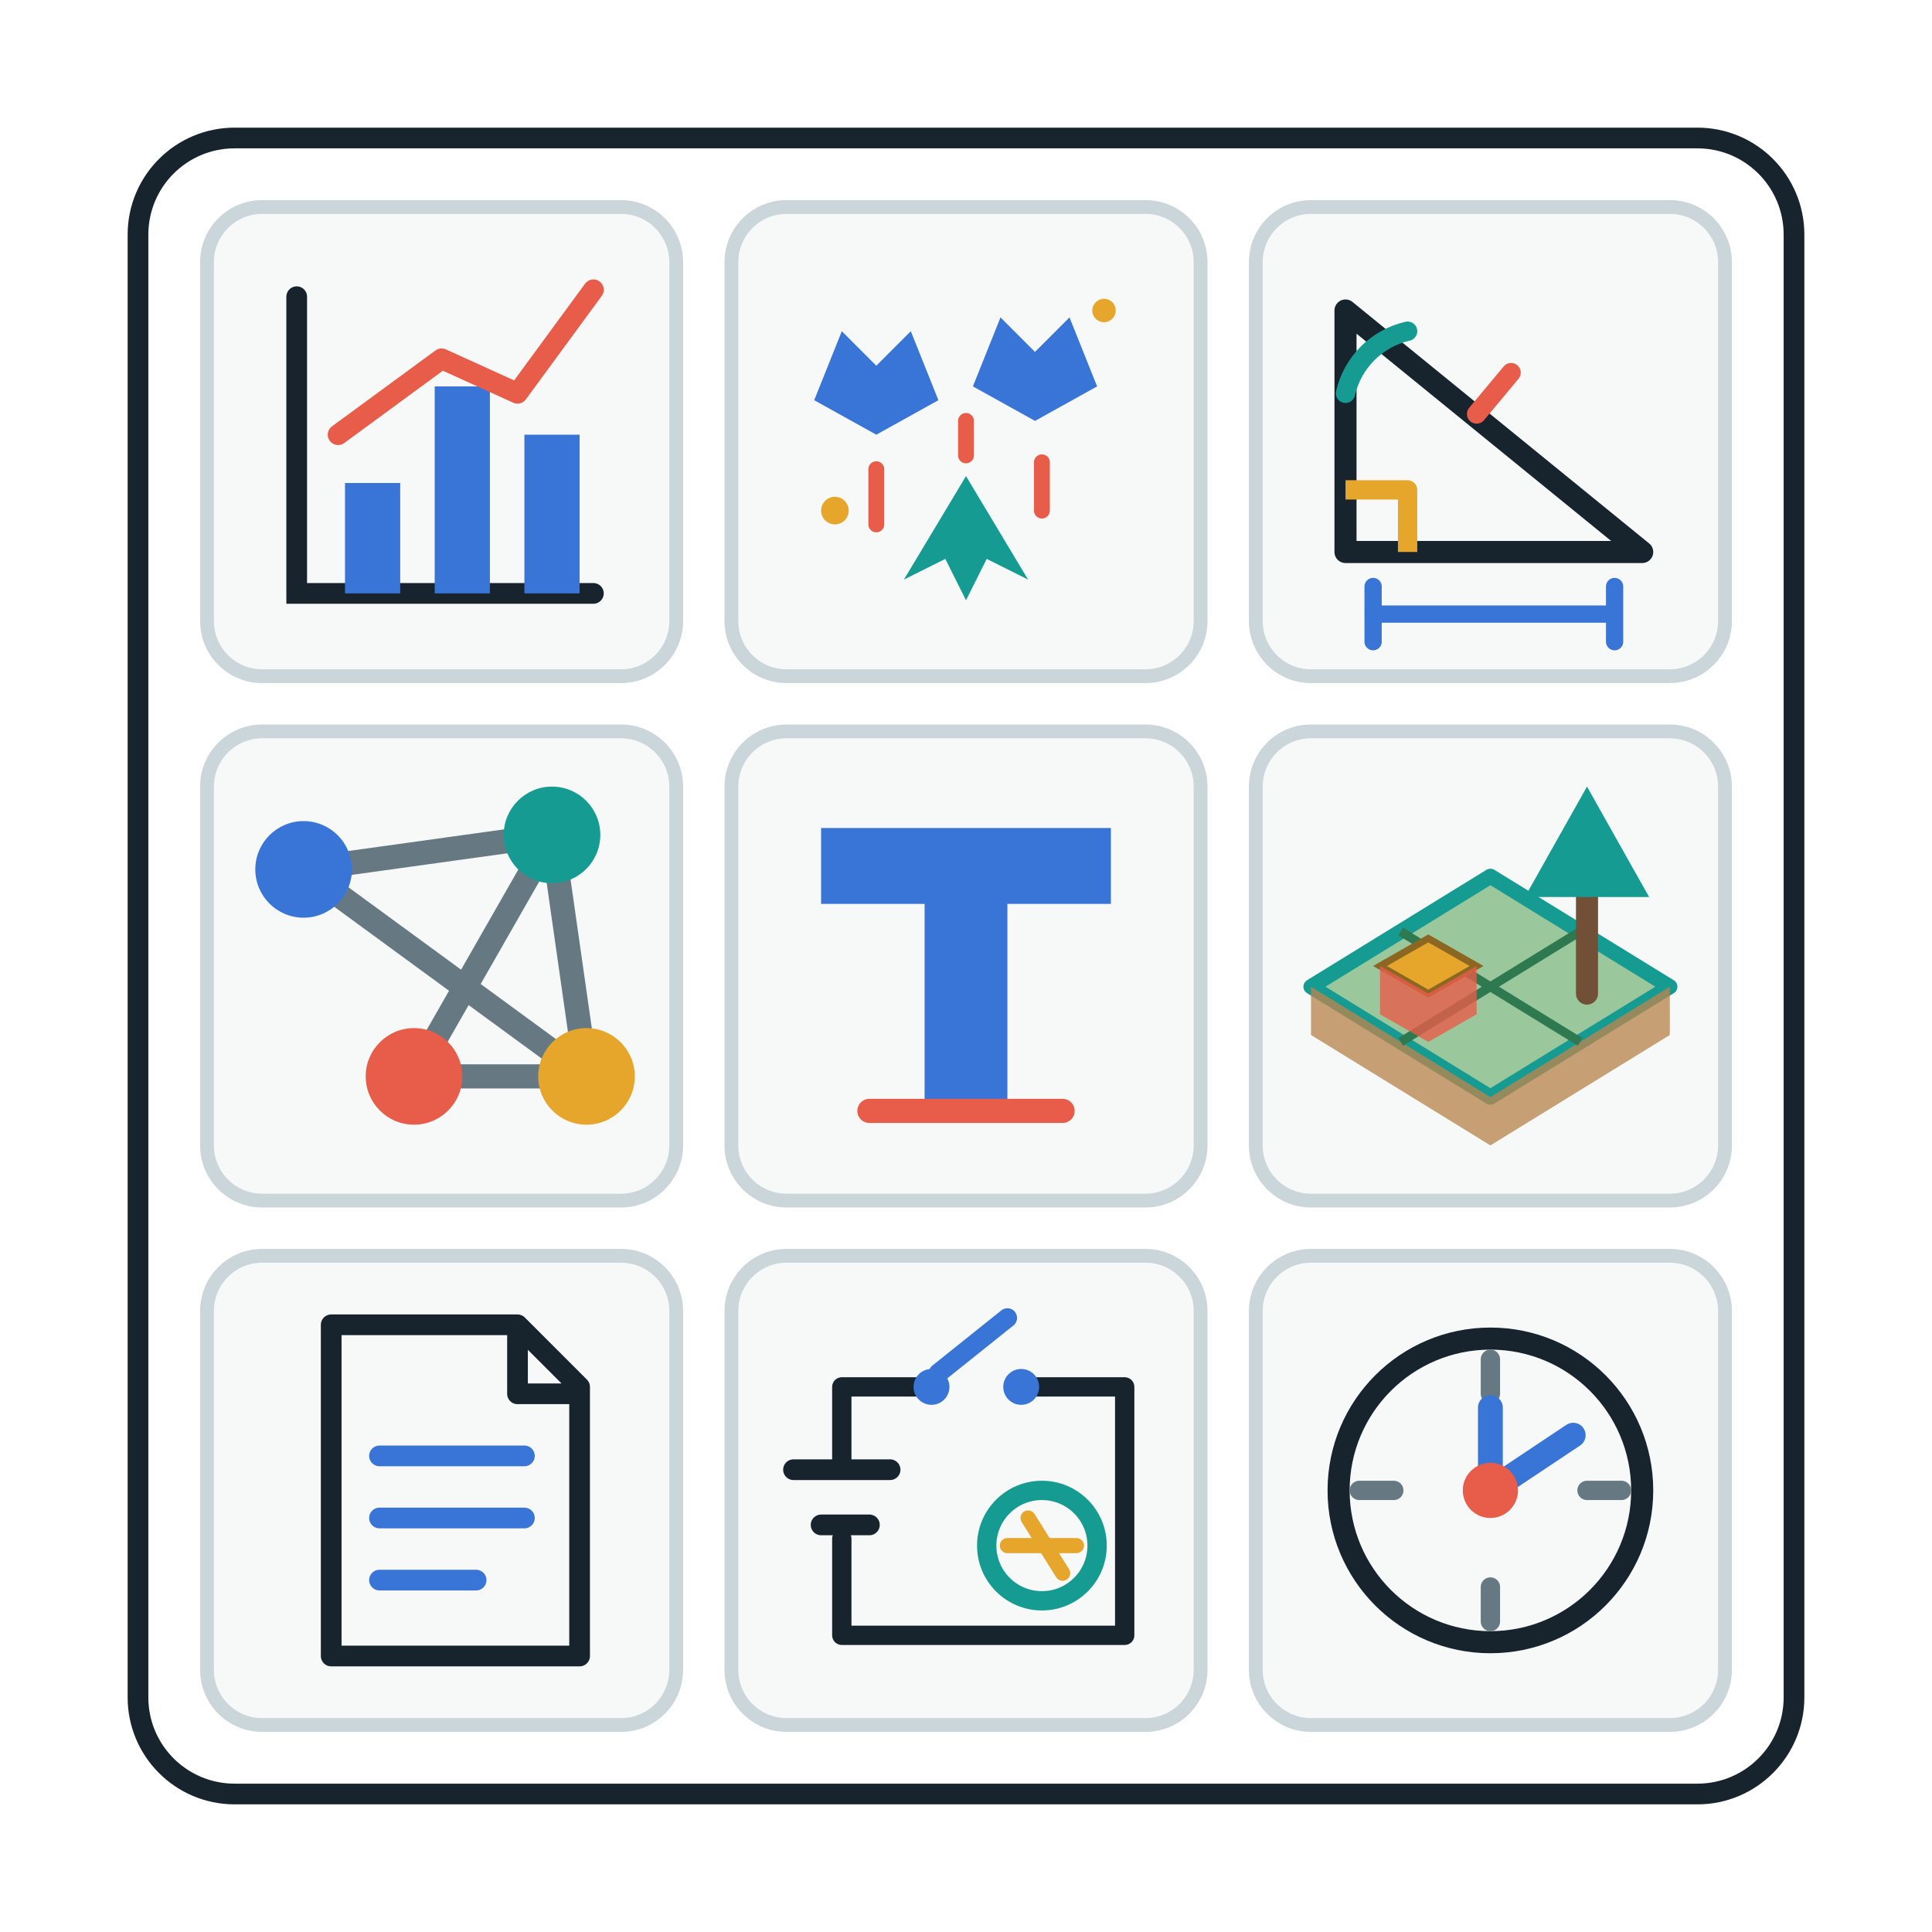
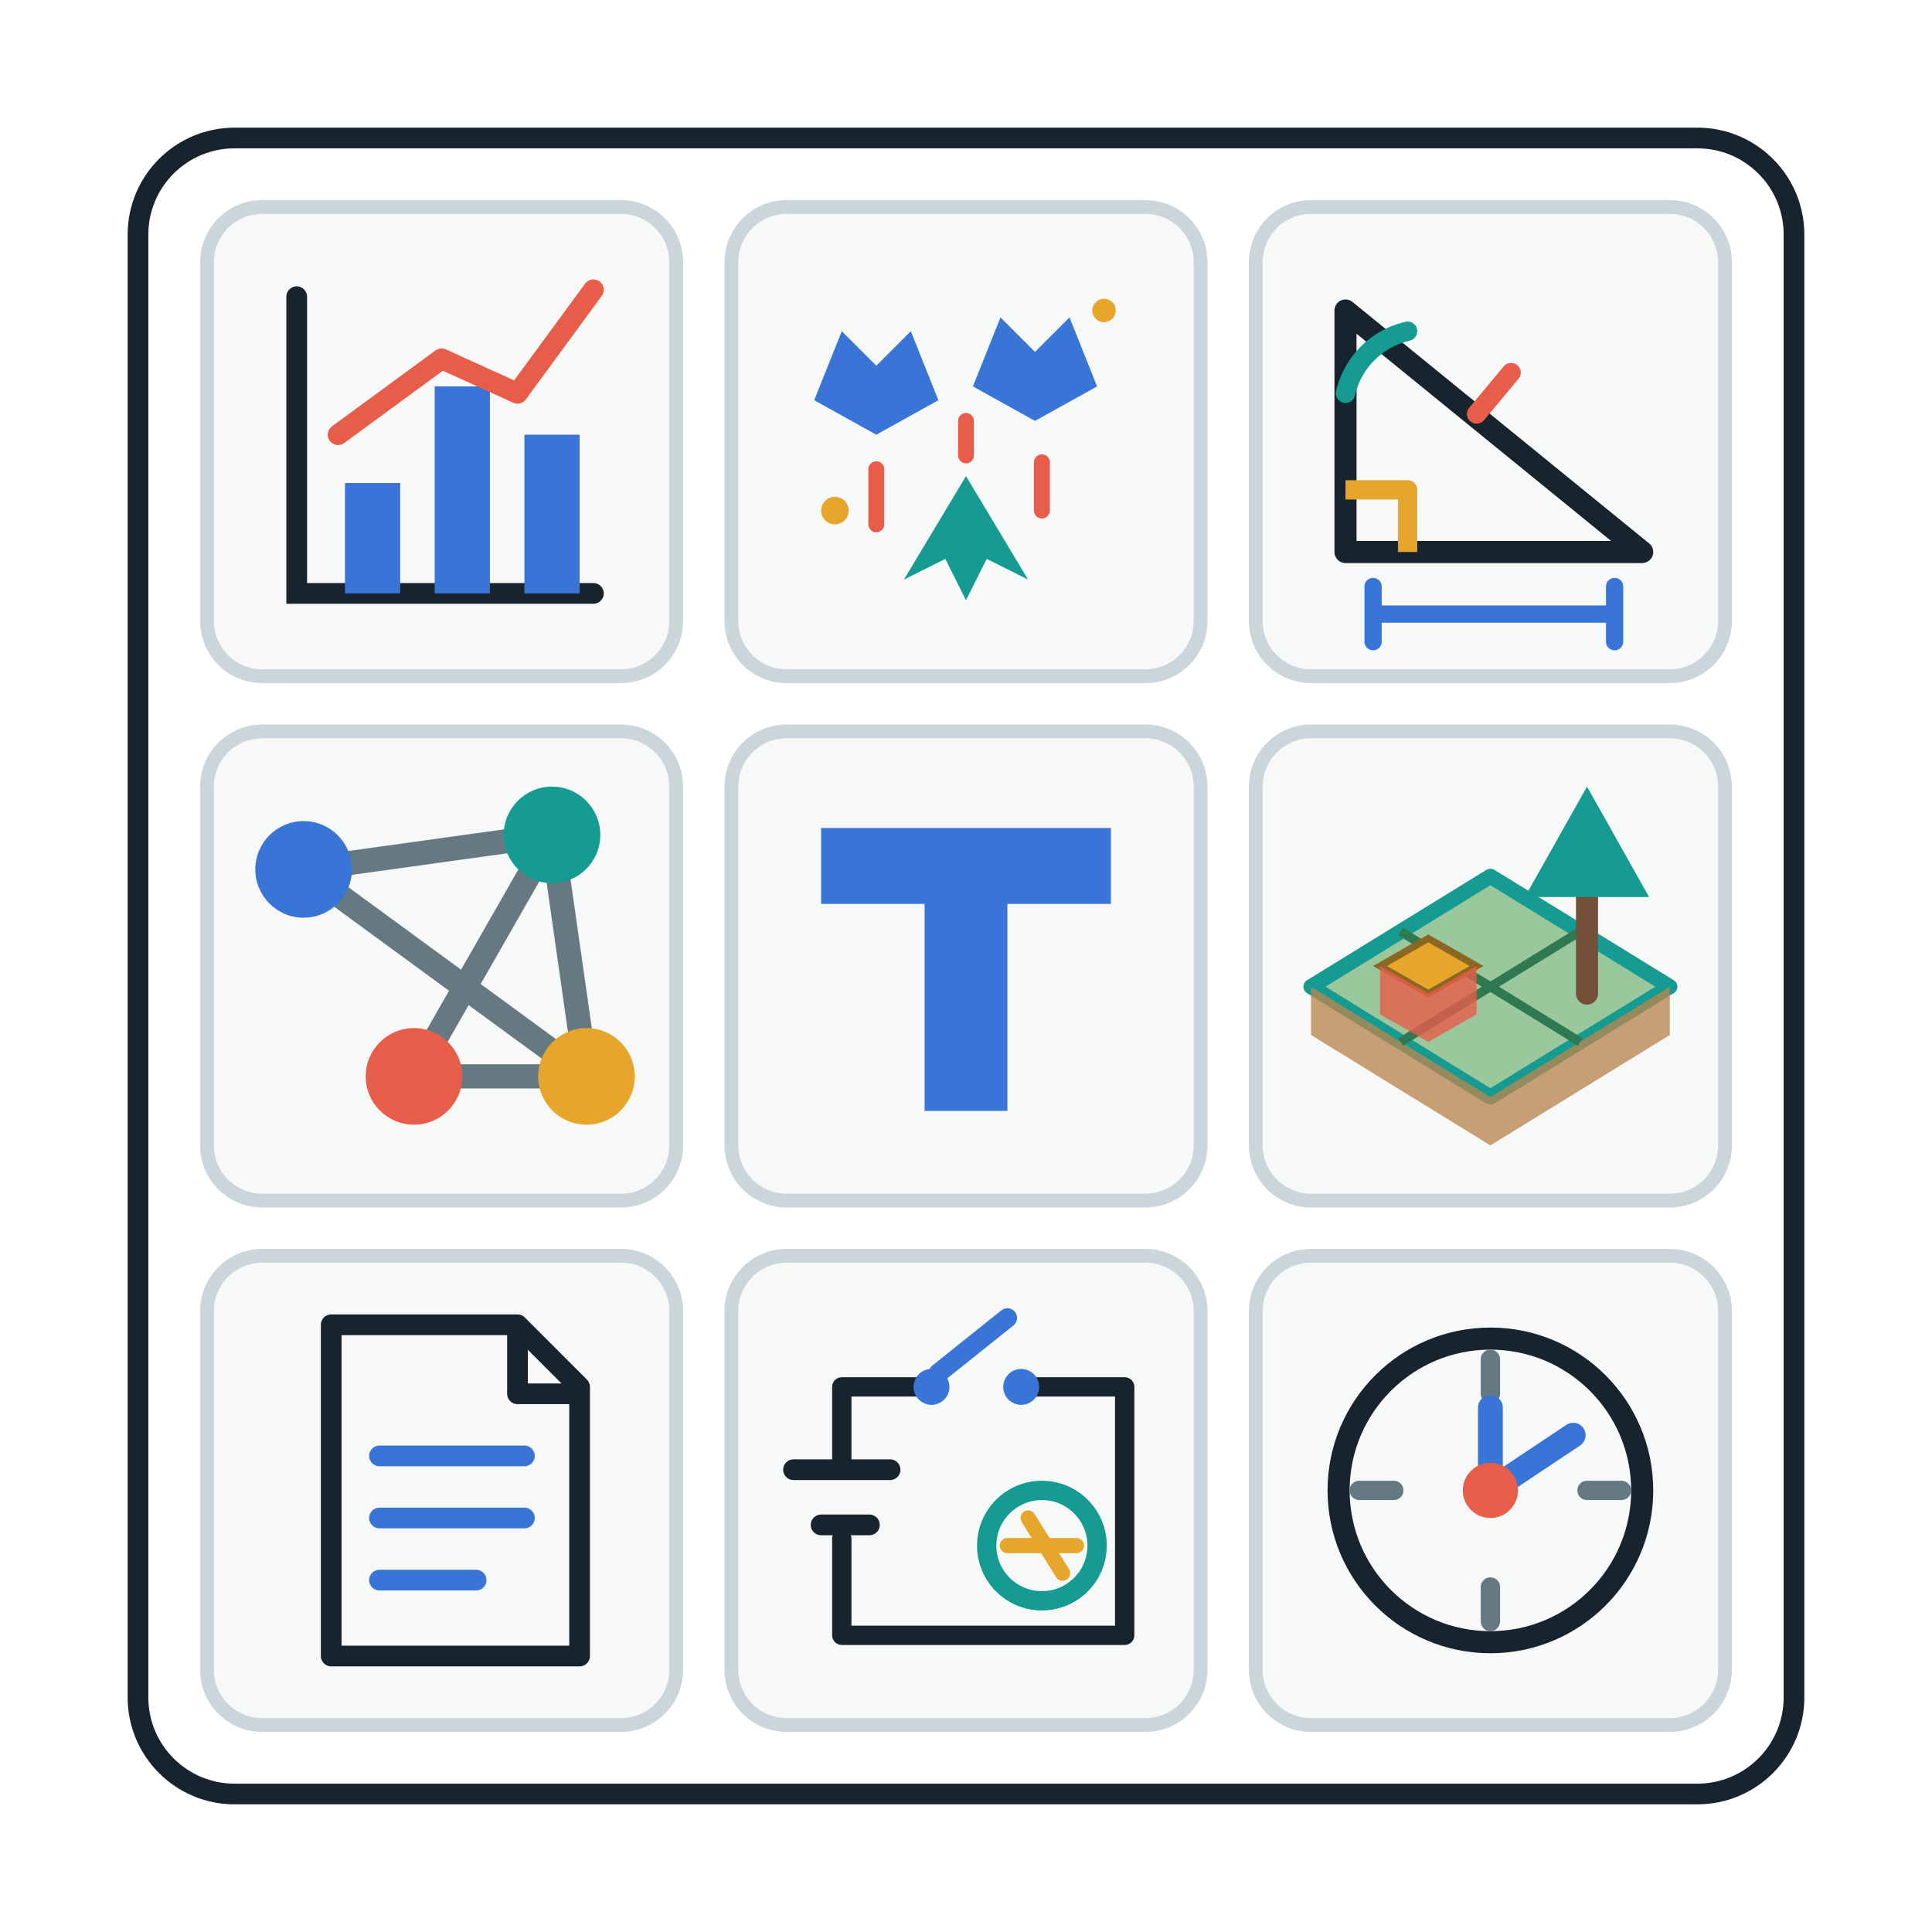
<svg xmlns="http://www.w3.org/2000/svg" viewBox="0 0 280 280" role="img" aria-labelledby="title desc">
  <style>
    .frame { fill: none; stroke: #17242d; }
    .tile { fill: #f7f9f9; stroke: #cad6da; }
    .ink { fill: none; stroke: #17242d; }
    .soft { fill: none; stroke: #667983; }
    @media (prefers-color-scheme: dark) {
      .frame { stroke: #edf3f5; }
      .tile { fill: #17242d; stroke: #3a4c55; }
      .ink { stroke: #edf3f5; }
      .soft { stroke: #aebdc4; }
    }
  </style>
  <rect class="frame" x="20" y="20" width="240" height="240" rx="14" stroke-width="3" />
  <g>
    <rect class="tile" x="30" y="30" width="68" height="68" rx="8" stroke-width="2" />
    <path class="ink" d="M43 43v43h43" stroke-width="3" stroke-linecap="round" />
    <path d="M50 70h8v16h-8zm13-14h8v30h-8zm13 7h8v23h-8z" fill="#3974d7" />
    <path d="m49 63 15-11 11 5 11-15" fill="none" stroke="#e85d4a" stroke-width="3" stroke-linecap="round" stroke-linejoin="round" />
  </g>
  <g>
    <rect class="tile" x="106" y="30" width="68" height="68" rx="8" stroke-width="2" />
    <g fill="#3974d7">
      <path d="m122 48 5 5 5-5 4 10-9 5-9-5Z" />
      <path d="m145 46 5 5 5-5 4 10-9 5-9-5Z" />
    </g>
    <path d="m131 84 9-15 9 15-6-3-3 6-3-6Z" fill="#159b91" />
    <path d="M127 68v8m13-10v-5m11 6v7" fill="none" stroke="#e85d4a" stroke-width="2.3" stroke-linecap="round" />
    <circle cx="121" cy="74" r="2" fill="#e5a62b" />
    <circle cx="160" cy="45" r="1.7" fill="#e5a62b" />
  </g>
  <g>
    <rect class="tile" x="182" y="30" width="68" height="68" rx="8" stroke-width="2" />
    <path class="ink" d="M195 80V45l43 35Z" stroke-width="3.2" stroke-linejoin="round" />
    <path d="M195 71h9v9" fill="none" stroke="#e5a62b" stroke-width="2.8" stroke-linejoin="round" />
    <path d="M195 57a12 12 0 0 1 9-9" fill="none" stroke="#159b91" stroke-width="2.8" stroke-linecap="round" />
    <path d="M199 89h35m-35-4v8m35-8v8" fill="none" stroke="#3974d7" stroke-width="2.5" stroke-linecap="round" />
    <path d="m214 60 5-6" fill="none" stroke="#e85d4a" stroke-width="2.8" stroke-linecap="round" />
  </g>
  <g>
    <rect class="tile" x="30" y="106" width="68" height="68" rx="8" stroke-width="2" />
    <path class="soft" d="m44 126 36-5-20 35m20-35 5 35m-25 0h25l-41-30" stroke-width="3.5" stroke-linecap="round" />
    <circle cx="44" cy="126" r="7" fill="#3974d7" />
    <circle cx="80" cy="121" r="7" fill="#159b91" />
    <circle cx="60" cy="156" r="7" fill="#e85d4a" />
    <circle cx="85" cy="156" r="7" fill="#e5a62b" />
  </g>
  <g>
    <rect class="tile" x="106" y="106" width="68" height="68" rx="8" stroke-width="2" />
    <path d="M119 120h42v11h-15v30h-12v-30h-15Z" fill="#3974d7" />
-     <path d="M126 161h28" fill="none" stroke="#e85d4a" stroke-width="3.5" stroke-linecap="round" />
  </g>
  <g>
    <rect class="tile" x="182" y="106" width="68" height="68" rx="8" stroke-width="2" />
    <path d="m190 143 26-16 26 16-26 16Z" fill="#56a45b" fill-opacity=".58" stroke="#159b91" stroke-width="2.2" stroke-linejoin="round" />
    <path d="m190 143 26 16 26-16v7l-26 16-26-16Z" fill="#b9864f" fill-opacity=".78" />
    <path d="m203 135 26 16m0-16-26 16" fill="none" stroke="#2f7951" stroke-width="1.3" />
    <path d="M230 126v18" stroke="#725038" stroke-width="3.2" stroke-linecap="round" />
    <path d="m230 114 9 16h-18Z" fill="#159b91" />
    <path d="m200 140 7-4 7 4-7 4Z" fill="#e5a62b" stroke="#8b6722" stroke-width="1" />
    <path d="m200 140 7 4 7-4v7l-7 4-7-4Z" fill="#e85d4a" fill-opacity=".8" />
  </g>
  <g>
    <rect class="tile" x="30" y="182" width="68" height="68" rx="8" stroke-width="2" />
    <path class="ink" d="M48 192h27l9 9v39H48zm27 0v10h9" stroke-width="3" stroke-linejoin="round" />
    <path d="M55 211h21M55 220h21M55 229h14" fill="none" stroke="#3974d7" stroke-width="3" stroke-linecap="round" />
  </g>
  <g>
    <rect class="tile" x="106" y="182" width="68" height="68" rx="8" stroke-width="2" />
    <path class="ink" d="M122 201h13m13 0h15v36h-41v-14m0-10v-12" stroke-width="2.8" stroke-linecap="round" stroke-linejoin="round" />
    <circle cx="135" cy="201" r="2.6" fill="#3974d7" />
    <circle cx="148" cy="201" r="2.6" fill="#3974d7" />
    <path d="m136 199 10-8" stroke="#3974d7" stroke-width="2.8" stroke-linecap="round" />
    <path class="ink" d="M115 213h14m-10 8h7" stroke-width="3" stroke-linecap="round" />
    <circle cx="151" cy="224" r="8" fill="none" stroke="#159b91" stroke-width="2.8" />
    <path d="M146 224h10m-7-4 5 8" stroke="#e5a62b" stroke-width="2.2" stroke-linecap="round" />
  </g>
  <g>
    <rect class="tile" x="182" y="182" width="68" height="68" rx="8" stroke-width="2" />
    <circle class="ink" cx="216" cy="216" r="22" stroke-width="3.2" />
    <path class="soft" d="M216 197v5m0 28v5m-19-19h5m28 0h5" stroke-width="2.8" stroke-linecap="round" />
    <path d="m216 216 12-8m-12 8v-12" fill="none" stroke="#3974d7" stroke-width="3.6" stroke-linecap="round" />
    <circle cx="216" cy="216" r="4" fill="#e85d4a" />
  </g>
</svg>
